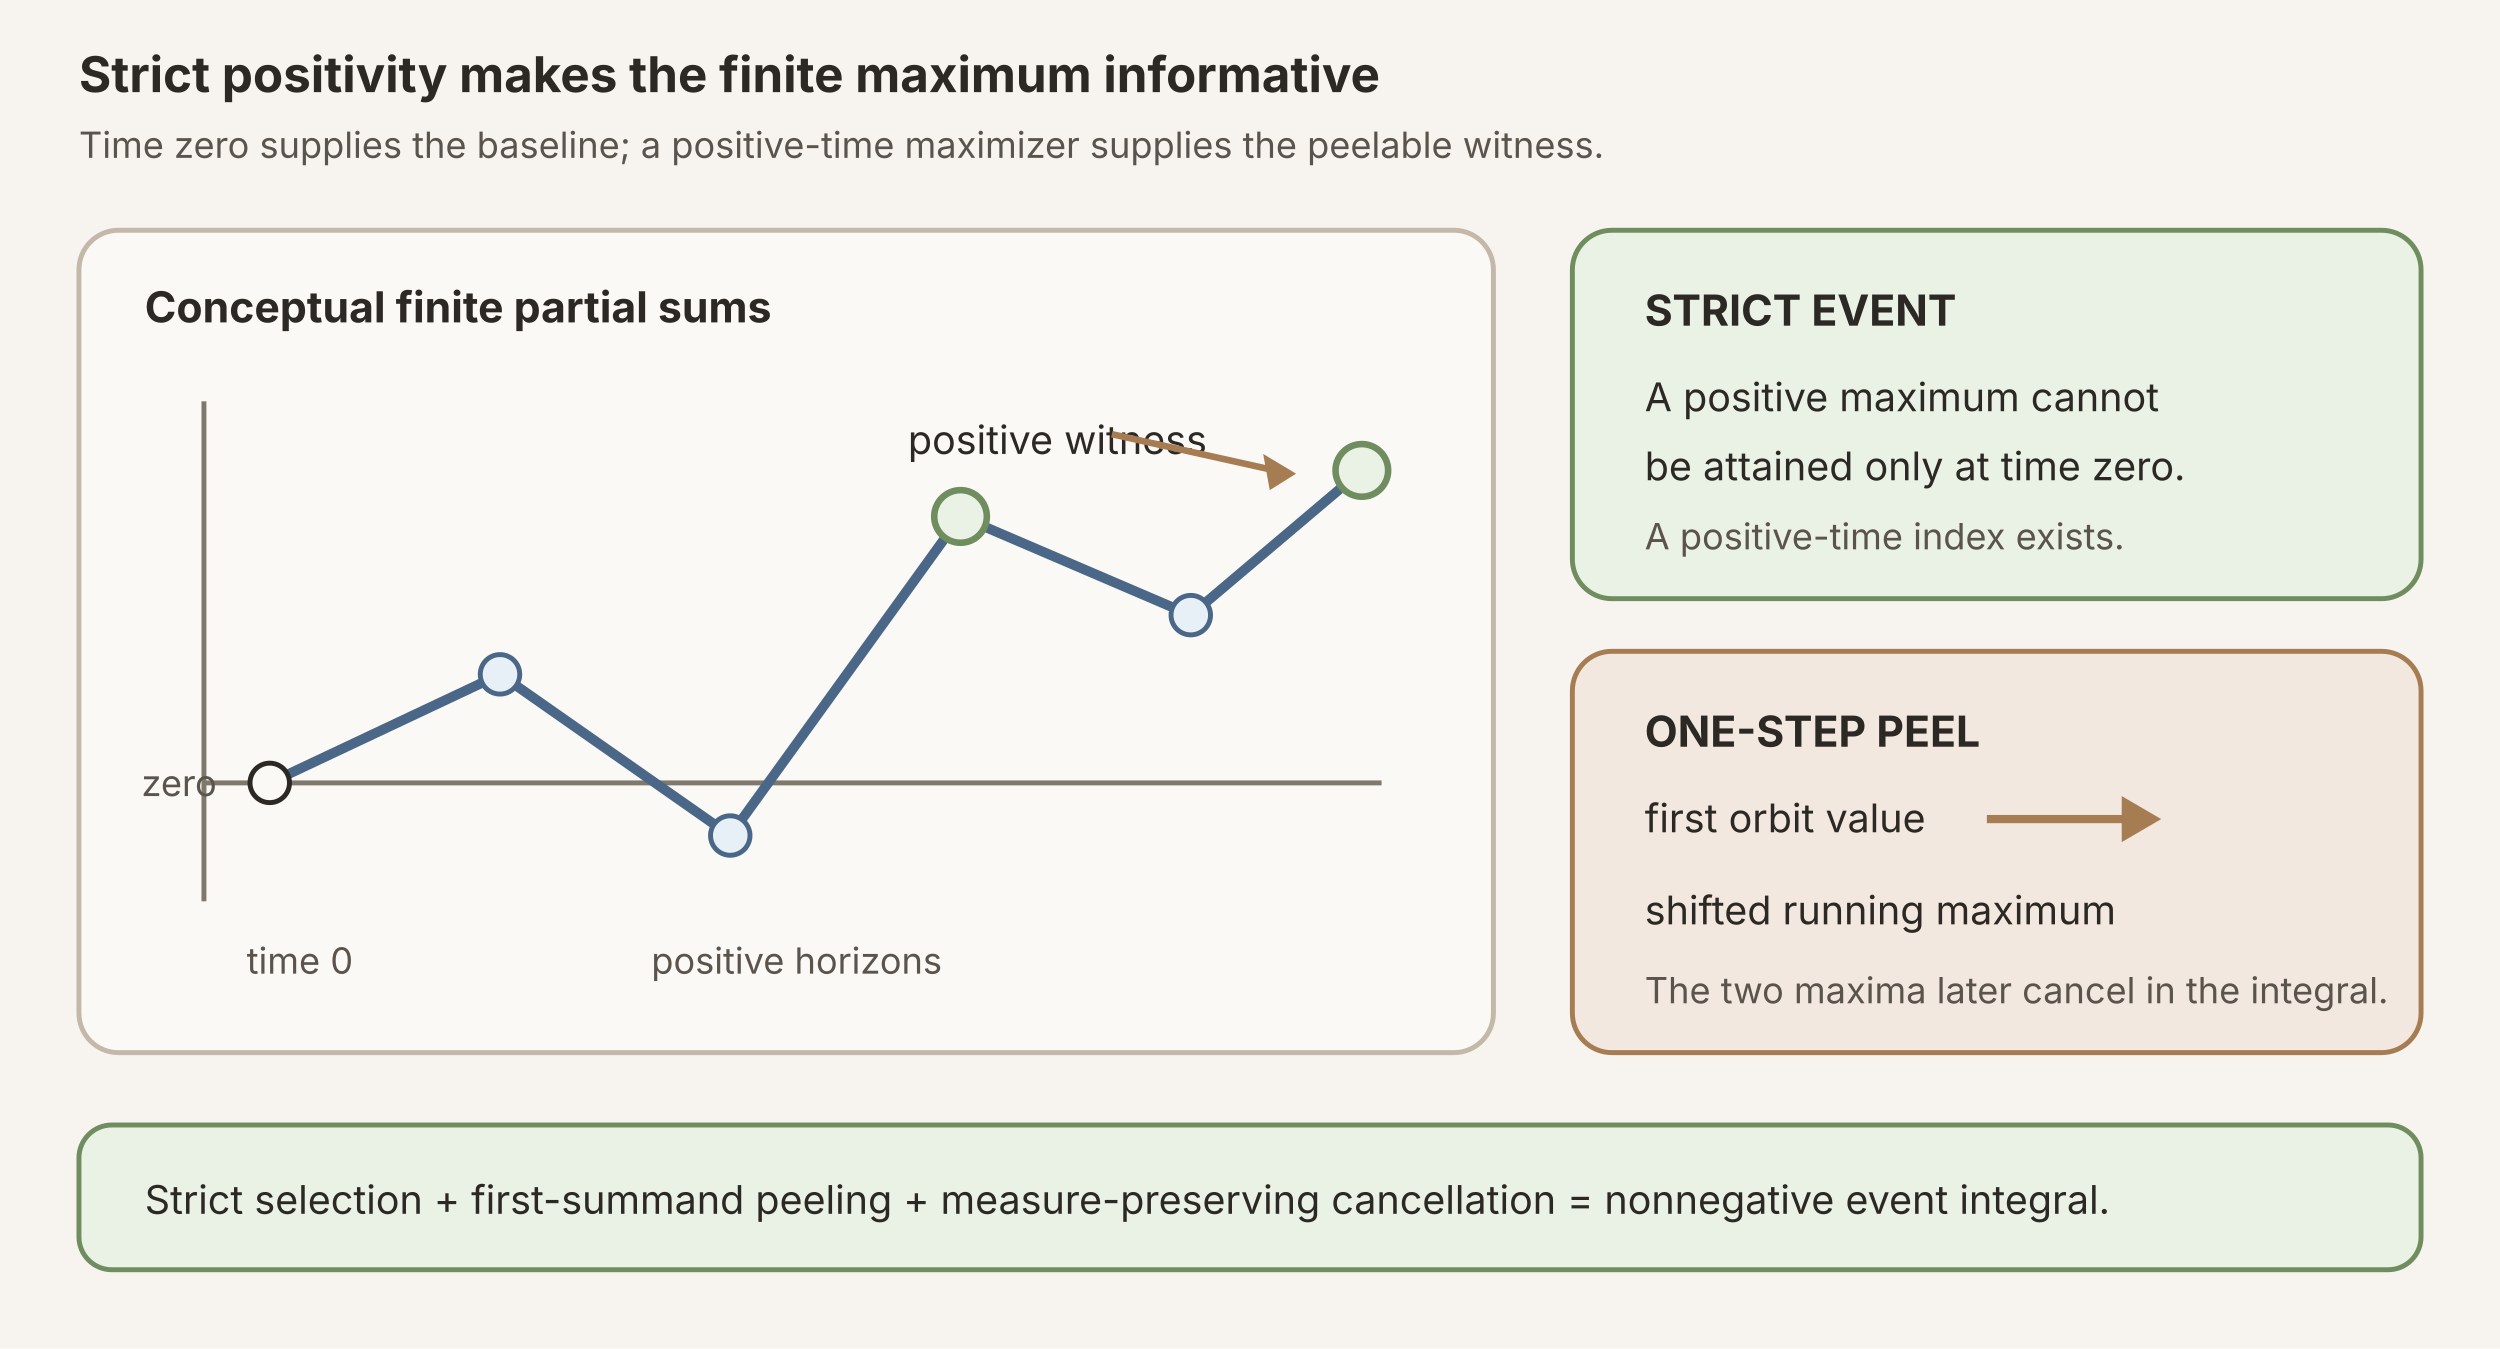
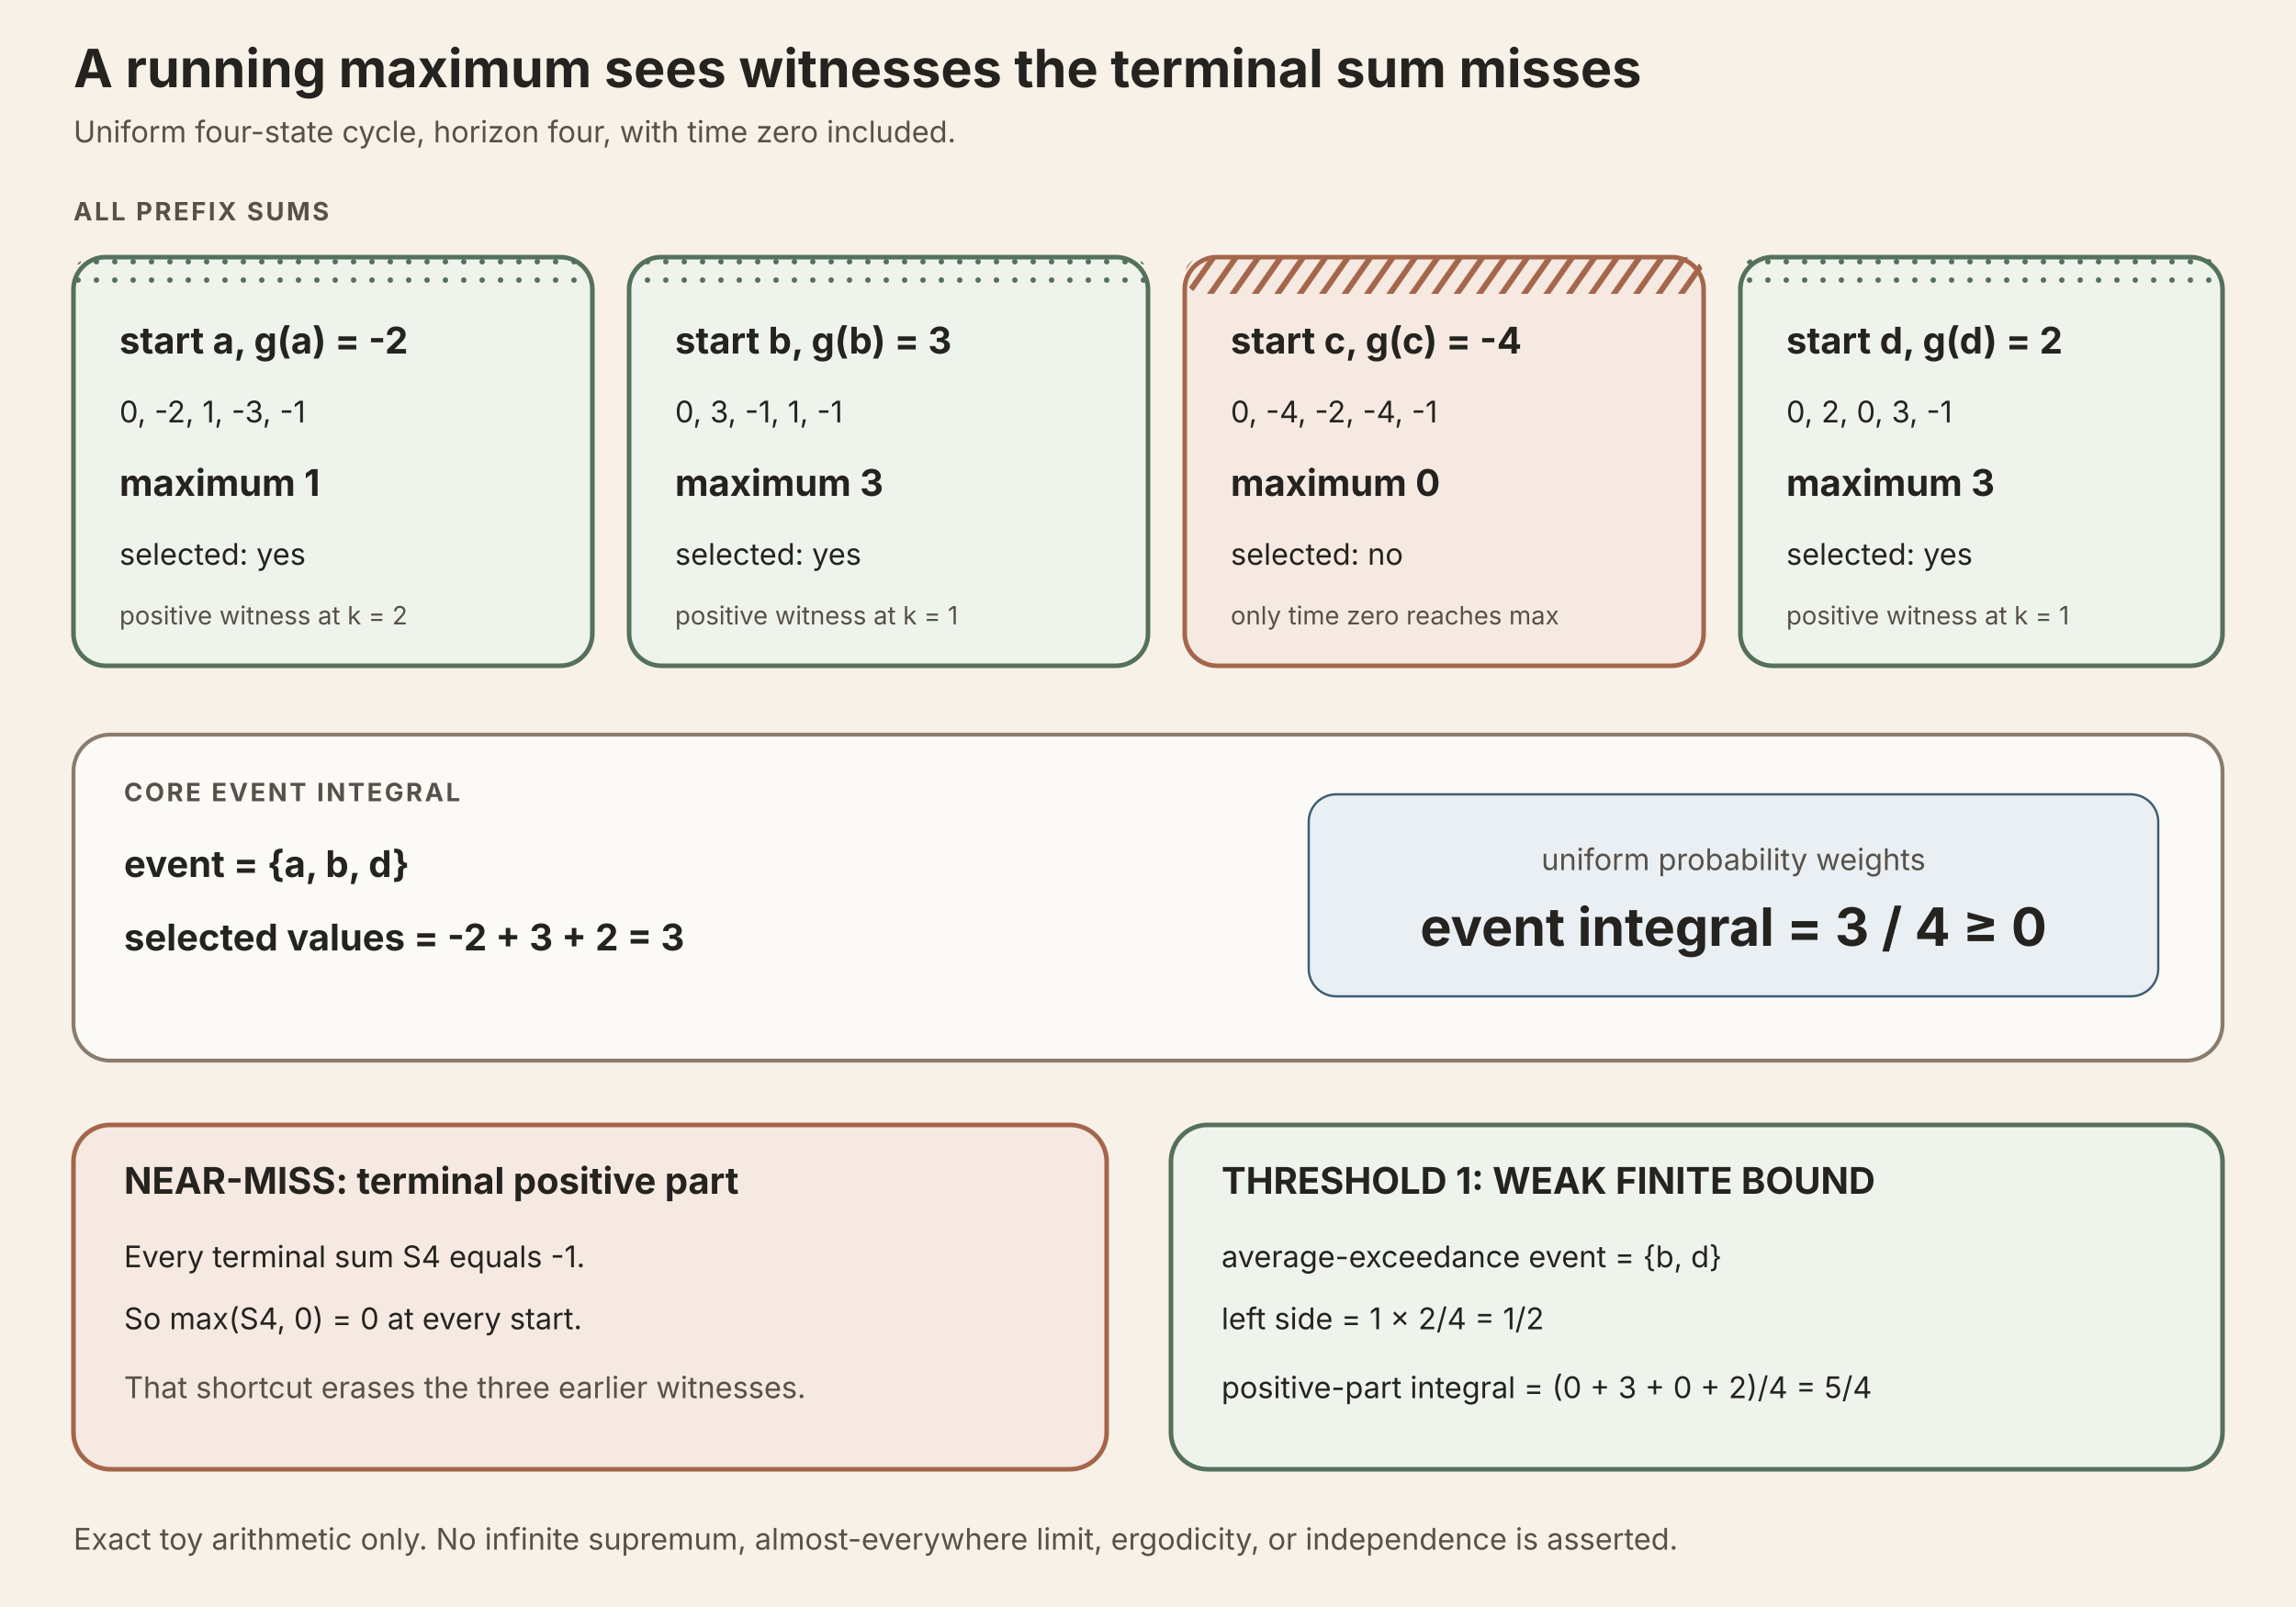
- <svg xmlns="http://www.w3.org/2000/svg" width="760" height="410" viewBox="0 0 760 410" role="img" aria-labelledby="finiteMaxTitle finiteMaxDesc">
-   <rect width="760" height="410" fill="#F7F4F0" />
-   <style>
-     .t{font-family:Inter,Arial,Helvetica,sans-serif;fill:#2C2924}
-     .title{font-size:15px;font-weight:700}
-     .h{font-size:13px;font-weight:700}
-     .s{font-size:12px}
-     .m{font-size:11px;fill:#5A544C}
-     .neutral{fill:#FBF9F6;stroke:#C4B8A8;stroke-width:1.5}
-     .data{fill:#E8F0F7;stroke:#4B6787;stroke-width:1.5}
-     .kept{fill:#EAF1E5;stroke:#6F8D5E;stroke-width:1.5}
-     .warn{fill:#F3E8E0;stroke:#A67C52;stroke-width:1.5}
-   </style>
-   <text x="24" y="28" class="t title">Strict positivity makes the finite maximum informative</text>
-   <text x="24" y="48" class="t m">Time zero supplies the baseline; a positive-time maximizer supplies the peelable witness.</text>
-   <rect class="neutral" x="24" y="70" width="430" height="250" rx="12" />
-   <text x="44" y="98" class="t h">Conceptual finite partial sums</text>
-   <line x1="62" y1="238" x2="420" y2="238" stroke="#7F786D" stroke-width="1.5" />
-   <line x1="62" y1="122" x2="62" y2="274" stroke="#7F786D" stroke-width="1.5" />
-   <text x="43" y="242" class="t m">zero</text>
-   <polyline points="82,238 152,205 222,254 292,157 362,187 414,143" fill="none" stroke="#4B6787" stroke-width="3" />
-   <circle cx="82" cy="238" r="6" fill="#FBF9F6" stroke="#2C2924" stroke-width="1.5" />
-   <circle cx="152" cy="205" r="6" fill="#E8F0F7" stroke="#4B6787" stroke-width="1.5" />
-   <circle cx="222" cy="254" r="6" fill="#E8F0F7" stroke="#4B6787" stroke-width="1.5" />
-   <circle cx="292" cy="157" r="8" fill="#EAF1E5" stroke="#6F8D5E" stroke-width="2" />
-   <circle cx="362" cy="187" r="6" fill="#E8F0F7" stroke="#4B6787" stroke-width="1.5" />
-   <circle cx="414" cy="143" r="8" fill="#EAF1E5" stroke="#6F8D5E" stroke-width="2" />
-   <text x="75" y="296" class="t m">time 0</text>
-   <text x="198" y="296" class="t m">positive horizons</text>
-   <text x="276" y="138" class="t s">positive witness</text>
-   <path d="M338 132 L392 144" fill="none" stroke="#A67C52" stroke-width="2" />
-   <polygon points="394,144 384,138 386,149" fill="#A67C52" />
-   <rect class="kept" x="478" y="70" width="258" height="112" rx="12" />
-   <text x="500" y="99" class="t h">STRICT EVENT</text>
-   <text x="500" y="125" class="t s">A positive maximum cannot</text>
-   <text x="500" y="146" class="t s">be attained only at time zero.</text>
-   <text x="500" y="167" class="t m">A positive-time index exists.</text>
-   <rect class="warn" x="478" y="198" width="258" height="122" rx="12" />
-   <text x="500" y="227" class="t h">ONE-STEP PEEL</text>
-   <text x="500" y="253" class="t s">first orbit value</text>
-   <path d="M604 249 L654 249" fill="none" stroke="#A67C52" stroke-width="2.5" />
-   <polygon points="657,249 645,242 645,256" fill="#A67C52" />
-   <text x="500" y="281" class="t s">shifted running maximum</text>
-   <text x="500" y="305" class="t m">The two maxima later cancel in the integral.</text>
-   <rect class="kept" x="24" y="342" width="712" height="44" rx="10" />
-   <text x="44" y="369" class="t s">Strict selection + first-summand peeling + measure-preserving cancellation = nonnegative event integral.</text>
+ <svg xmlns="http://www.w3.org/2000/svg" width="1000" height="700" viewBox="0 0 1000 700" role="img" aria-labelledby="finiteMaxTitle finiteMaxDesc">
+   <defs>
+     <style>
+  .i{font-family:Inter,Arial,sans-serif;fill:#25231F}.m{font-family:Inter,Arial,sans-serif;fill:#57514A}
+  .t{font-size:23px;font-weight:750}.h{font-size:16px;font-weight:750}.b{font-size:13px}.s{font-size:11px}.k{font-size:11px;font-weight:750;letter-spacing:1px}
+  </style>
+     <pattern id="dots" width="8" height="8" patternUnits="userSpaceOnUse">
+       <circle cx="2" cy="2" r="1.2" fill="#55715B" />
+     </pattern>
+     <pattern id="stripes" width="8" height="8" patternUnits="userSpaceOnUse" patternTransform="rotate(35)">
+       <rect width="2.5" height="8" fill="#A4664B" />
+     </pattern>
+   </defs>
+   <rect width="1000" height="700" fill="#F7F1E8" />
+   <text x="32" y="38" class="i t">A running maximum sees witnesses the terminal sum misses</text>
+   <text x="32" y="62" class="m b">Uniform four-state cycle, horizon four, with time zero included.</text>
+   <text x="32" y="96" class="m k">ALL PREFIX SUMS</text>
+   <g>
+     <rect x="32" y="112" width="226" height="178" rx="14" fill="#EEF3EC" stroke="#55715B" stroke-width="2" />
+     <rect x="32" y="112" width="226" height="16" rx="8" fill="url(#dots)" />
+     <text x="52" y="154" class="i h">start a, g(a) = -2</text>
+     <text x="52" y="184" class="i b">0, -2, 1, -3, -1</text>
+     <text x="52" y="216" class="i h">maximum 1</text>
+     <text x="52" y="246" class="i b">selected: yes</text>
+     <text x="52" y="272" class="m s">positive witness at k = 2</text>
+     <rect x="274" y="112" width="226" height="178" rx="14" fill="#EEF3EC" stroke="#55715B" stroke-width="2" />
+     <rect x="274" y="112" width="226" height="16" rx="8" fill="url(#dots)" />
+     <text x="294" y="154" class="i h">start b, g(b) = 3</text>
+     <text x="294" y="184" class="i b">0, 3, -1, 1, -1</text>
+     <text x="294" y="216" class="i h">maximum 3</text>
+     <text x="294" y="246" class="i b">selected: yes</text>
+     <text x="294" y="272" class="m s">positive witness at k = 1</text>
+     <rect x="516" y="112" width="226" height="178" rx="14" fill="#F5E9E2" stroke="#A4664B" stroke-width="2" />
+     <rect x="516" y="112" width="226" height="16" rx="8" fill="url(#stripes)" />
+     <text x="536" y="154" class="i h">start c, g(c) = -4</text>
+     <text x="536" y="184" class="i b">0, -4, -2, -4, -1</text>
+     <text x="536" y="216" class="i h">maximum 0</text>
+     <text x="536" y="246" class="i b">selected: no</text>
+     <text x="536" y="272" class="m s">only time zero reaches max</text>
+     <rect x="758" y="112" width="210" height="178" rx="14" fill="#EEF3EC" stroke="#55715B" stroke-width="2" />
+     <rect x="758" y="112" width="210" height="16" rx="8" fill="url(#dots)" />
+     <text x="778" y="154" class="i h">start d, g(d) = 2</text>
+     <text x="778" y="184" class="i b">0, 2, 0, 3, -1</text>
+     <text x="778" y="216" class="i h">maximum 3</text>
+     <text x="778" y="246" class="i b">selected: yes</text>
+     <text x="778" y="272" class="m s">positive witness at k = 1</text>
+   </g>
+   <rect x="32" y="320" width="936" height="142" rx="16" fill="#FBFAF7" stroke="#8A7C6D" stroke-width="1.7" />
+   <text x="54" y="349" class="m k">CORE EVENT INTEGRAL</text>
+   <text x="54" y="382" class="i h">event = {a, b, d}</text>
+   <text x="54" y="414" class="i h">selected values = -2 + 3 + 2 = 3</text>
+   <rect x="570" y="346" width="370" height="88" rx="12" fill="#E9EFF3" stroke="#3F5D73" />
+   <text x="755" y="379" text-anchor="middle" class="m b">uniform probability weights</text>
+   <text x="755" y="412" text-anchor="middle" class="i t">event integral = 3 / 4 ≥ 0</text>
+   <rect x="32" y="490" width="450" height="150" rx="16" fill="#F5E9E2" stroke="#A4664B" stroke-width="2" />
+   <text x="54" y="520" class="i h">NEAR-MISS: terminal positive part</text>
+   <text x="54" y="552" class="i b">Every terminal sum S4 equals -1.</text>
+   <text x="54" y="579" class="i b">So max(S4, 0) = 0 at every start.</text>
+   <text x="54" y="609" class="m b">That shortcut erases the three earlier witnesses.</text>
+   <rect x="510" y="490" width="458" height="150" rx="16" fill="#EEF3EC" stroke="#55715B" stroke-width="2" />
+   <text x="532" y="520" class="i h">THRESHOLD 1: WEAK FINITE BOUND</text>
+   <text x="532" y="552" class="i b">average-exceedance event = {b, d}</text>
+   <text x="532" y="579" class="i b">left side = 1 × 2/4 = 1/2</text>
+   <text x="532" y="609" class="i b">positive-part integral = (0 + 3 + 0 + 2)/4 = 5/4</text>
+   <text x="32" y="675" class="m b">Exact toy arithmetic only. No infinite supremum, almost-everywhere limit, ergodicity, or independence is asserted.</text>
</svg>
